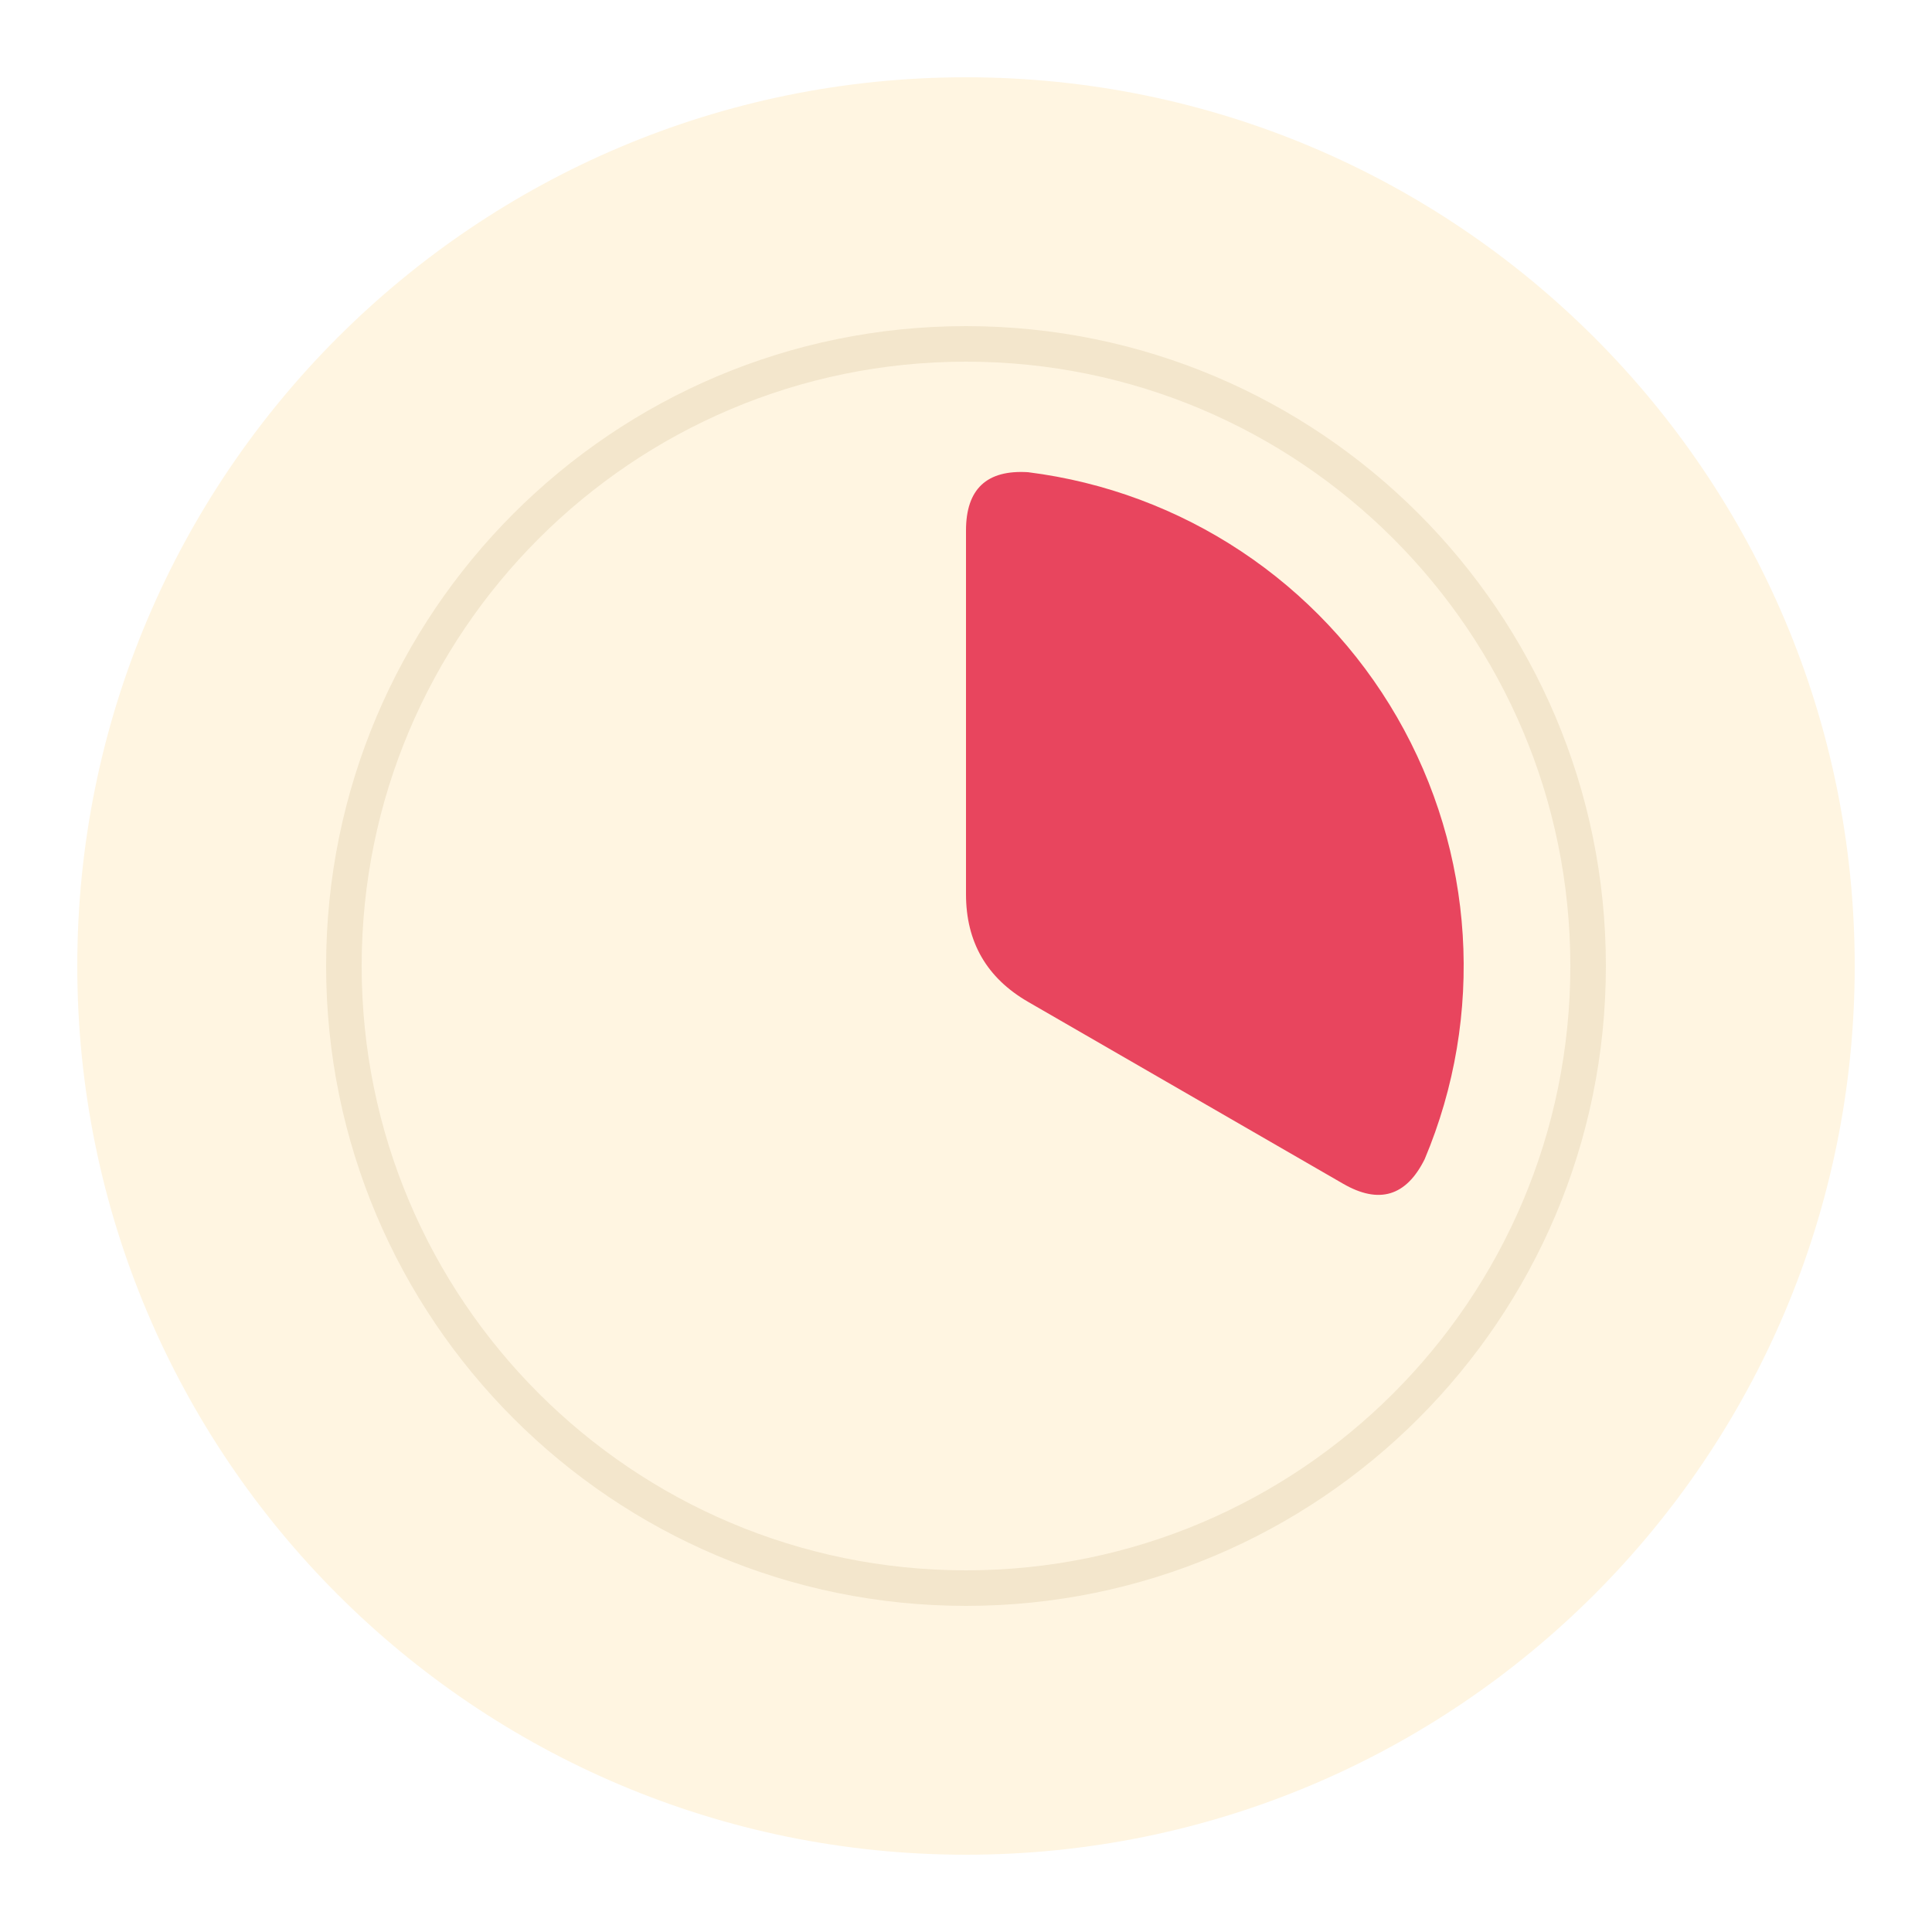
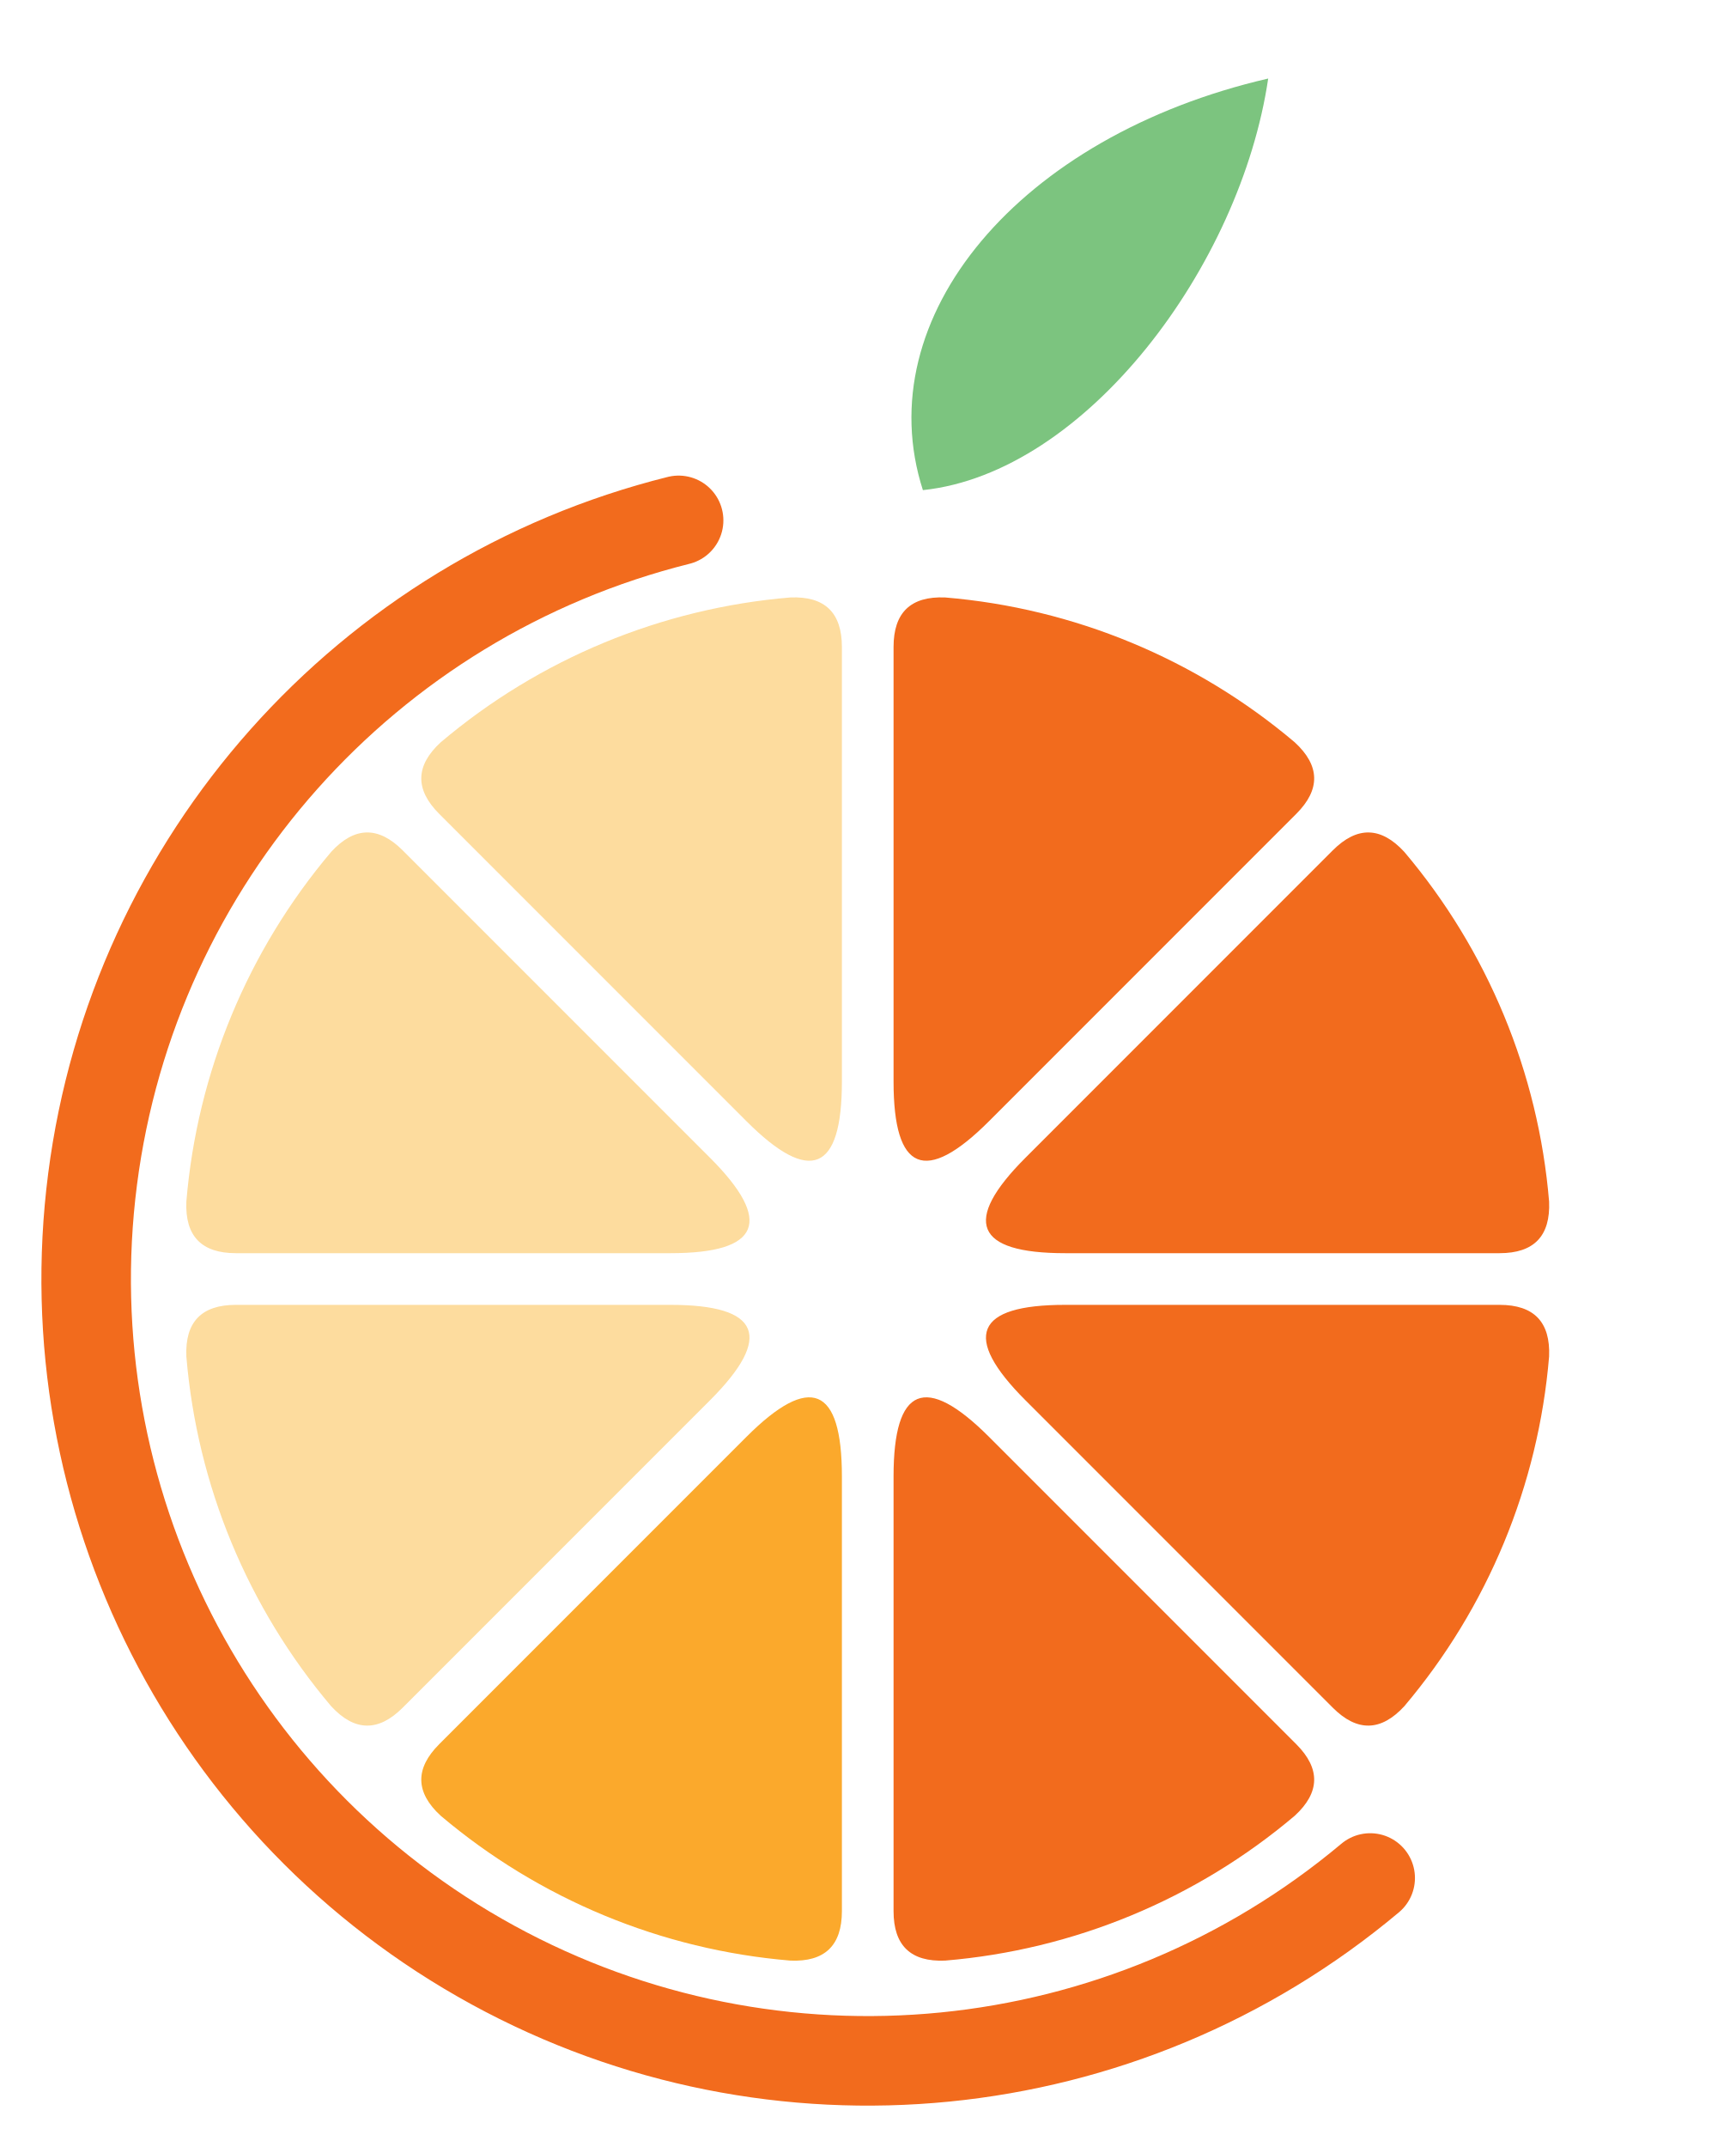
- <svg xmlns="http://www.w3.org/2000/svg" viewBox="0 0 100 100" width="100" height="100">
-   <circle cx="50" cy="50" r="42.320" fill="#FFF5E1" stroke="#FFF5E1" stroke-width="7.360" />
-   <circle cx="50" cy="50" r="32.200" fill="none" stroke="#F3E6CC" stroke-width="1.840" />
-   <path d="M50.000,46.282 L50.000,27.460 Q50.000,24.240 53.212,24.441 A25.760,25.760 0 0 1 73.741,59.998 Q72.309,62.880 69.520,61.270 L53.220,51.859 Q50.000,50.000 50.000,46.282 Z" fill="#E8455E" />
+ <svg xmlns="http://www.w3.org/2000/svg" viewBox="0 0 252 311.67" width="252" height="311.67" role="img">
+   <path d="M129.75,157.02L129.75,93.92Q129.75,86.42 137.24,86.73A90.2,90.2 0 0 1 188.01,107.76Q193.53,112.84 188.23,118.14L143.61,162.76Q129.75,176.62 129.75,157.02Z" fill="#F26B1D" />
+   <path d="M148.91,168.06L193.53,123.44Q198.83,118.14 203.91,123.66A90.2,90.2 0 0 1 224.94,174.43Q225.25,181.92 217.75,181.92L154.65,181.92Q135.05,181.92 148.91,168.06Z" fill="#F26B1D" />
+   <path d="M154.65,189.42L217.75,189.42Q225.25,189.42 224.94,196.91A90.2,90.2 0 0 1 203.91,247.69Q198.83,253.2 193.53,247.9L148.91,203.28Q135.05,189.42 154.65,189.42Z" fill="#F26B1D" />
+   <path d="M143.61,208.58L188.23,253.2Q193.53,258.51 188.01,263.58A90.2,90.2 0 0 1 137.24,284.61Q129.75,284.93 129.75,277.43L129.75,214.32Q129.75,194.73 143.61,208.58Z" fill="#F26B1D" />
+   <path d="M122.25,214.32L122.25,277.43Q122.25,284.93 114.76,284.61A90.2,90.2 0 0 1 63.99,263.58Q58.47,258.51 63.77,253.2L108.39,208.58Q122.25,194.73 122.25,214.32Z" fill="#FBA92C" />
+   <path d="M103.09,203.28L58.47,247.9Q53.17,253.2 48.09,247.69A90.2,90.2 0 0 1 27.06,196.91Q26.75,189.42 34.25,189.42L97.35,189.42Q116.95,189.42 103.09,203.28Z" fill="#FDDC9E" />
+   <path d="M97.35,181.92L34.25,181.92Q26.75,181.92 27.06,174.43A90.2,90.2 0 0 1 48.09,123.66Q53.17,118.14 58.47,123.44L103.09,168.06Q116.95,181.92 97.35,181.92Z" fill="#FDDC9E" />
+   <path d="M108.39,162.76L63.77,118.14Q58.47,112.84 63.99,107.76A90.2,90.2 0 0 1 114.76,86.73Q122.25,86.42 122.25,93.92L122.25,157.02Q122.25,176.62 108.39,162.76Z" fill="#FDDC9E" />
+   <path d="M198.96,272.62A113.5,113.5 0 1 1 98.54,75.54" fill="none" stroke="#F26B1D" stroke-width="13" stroke-linecap="round" />
+   <path d="M134.01,71.15C125.93,46.05 148,19.76 184.15,11.4C180.14,38.58 157.72,68.65 134.01,71.15Z" fill="#7CC47F" />
</svg>
